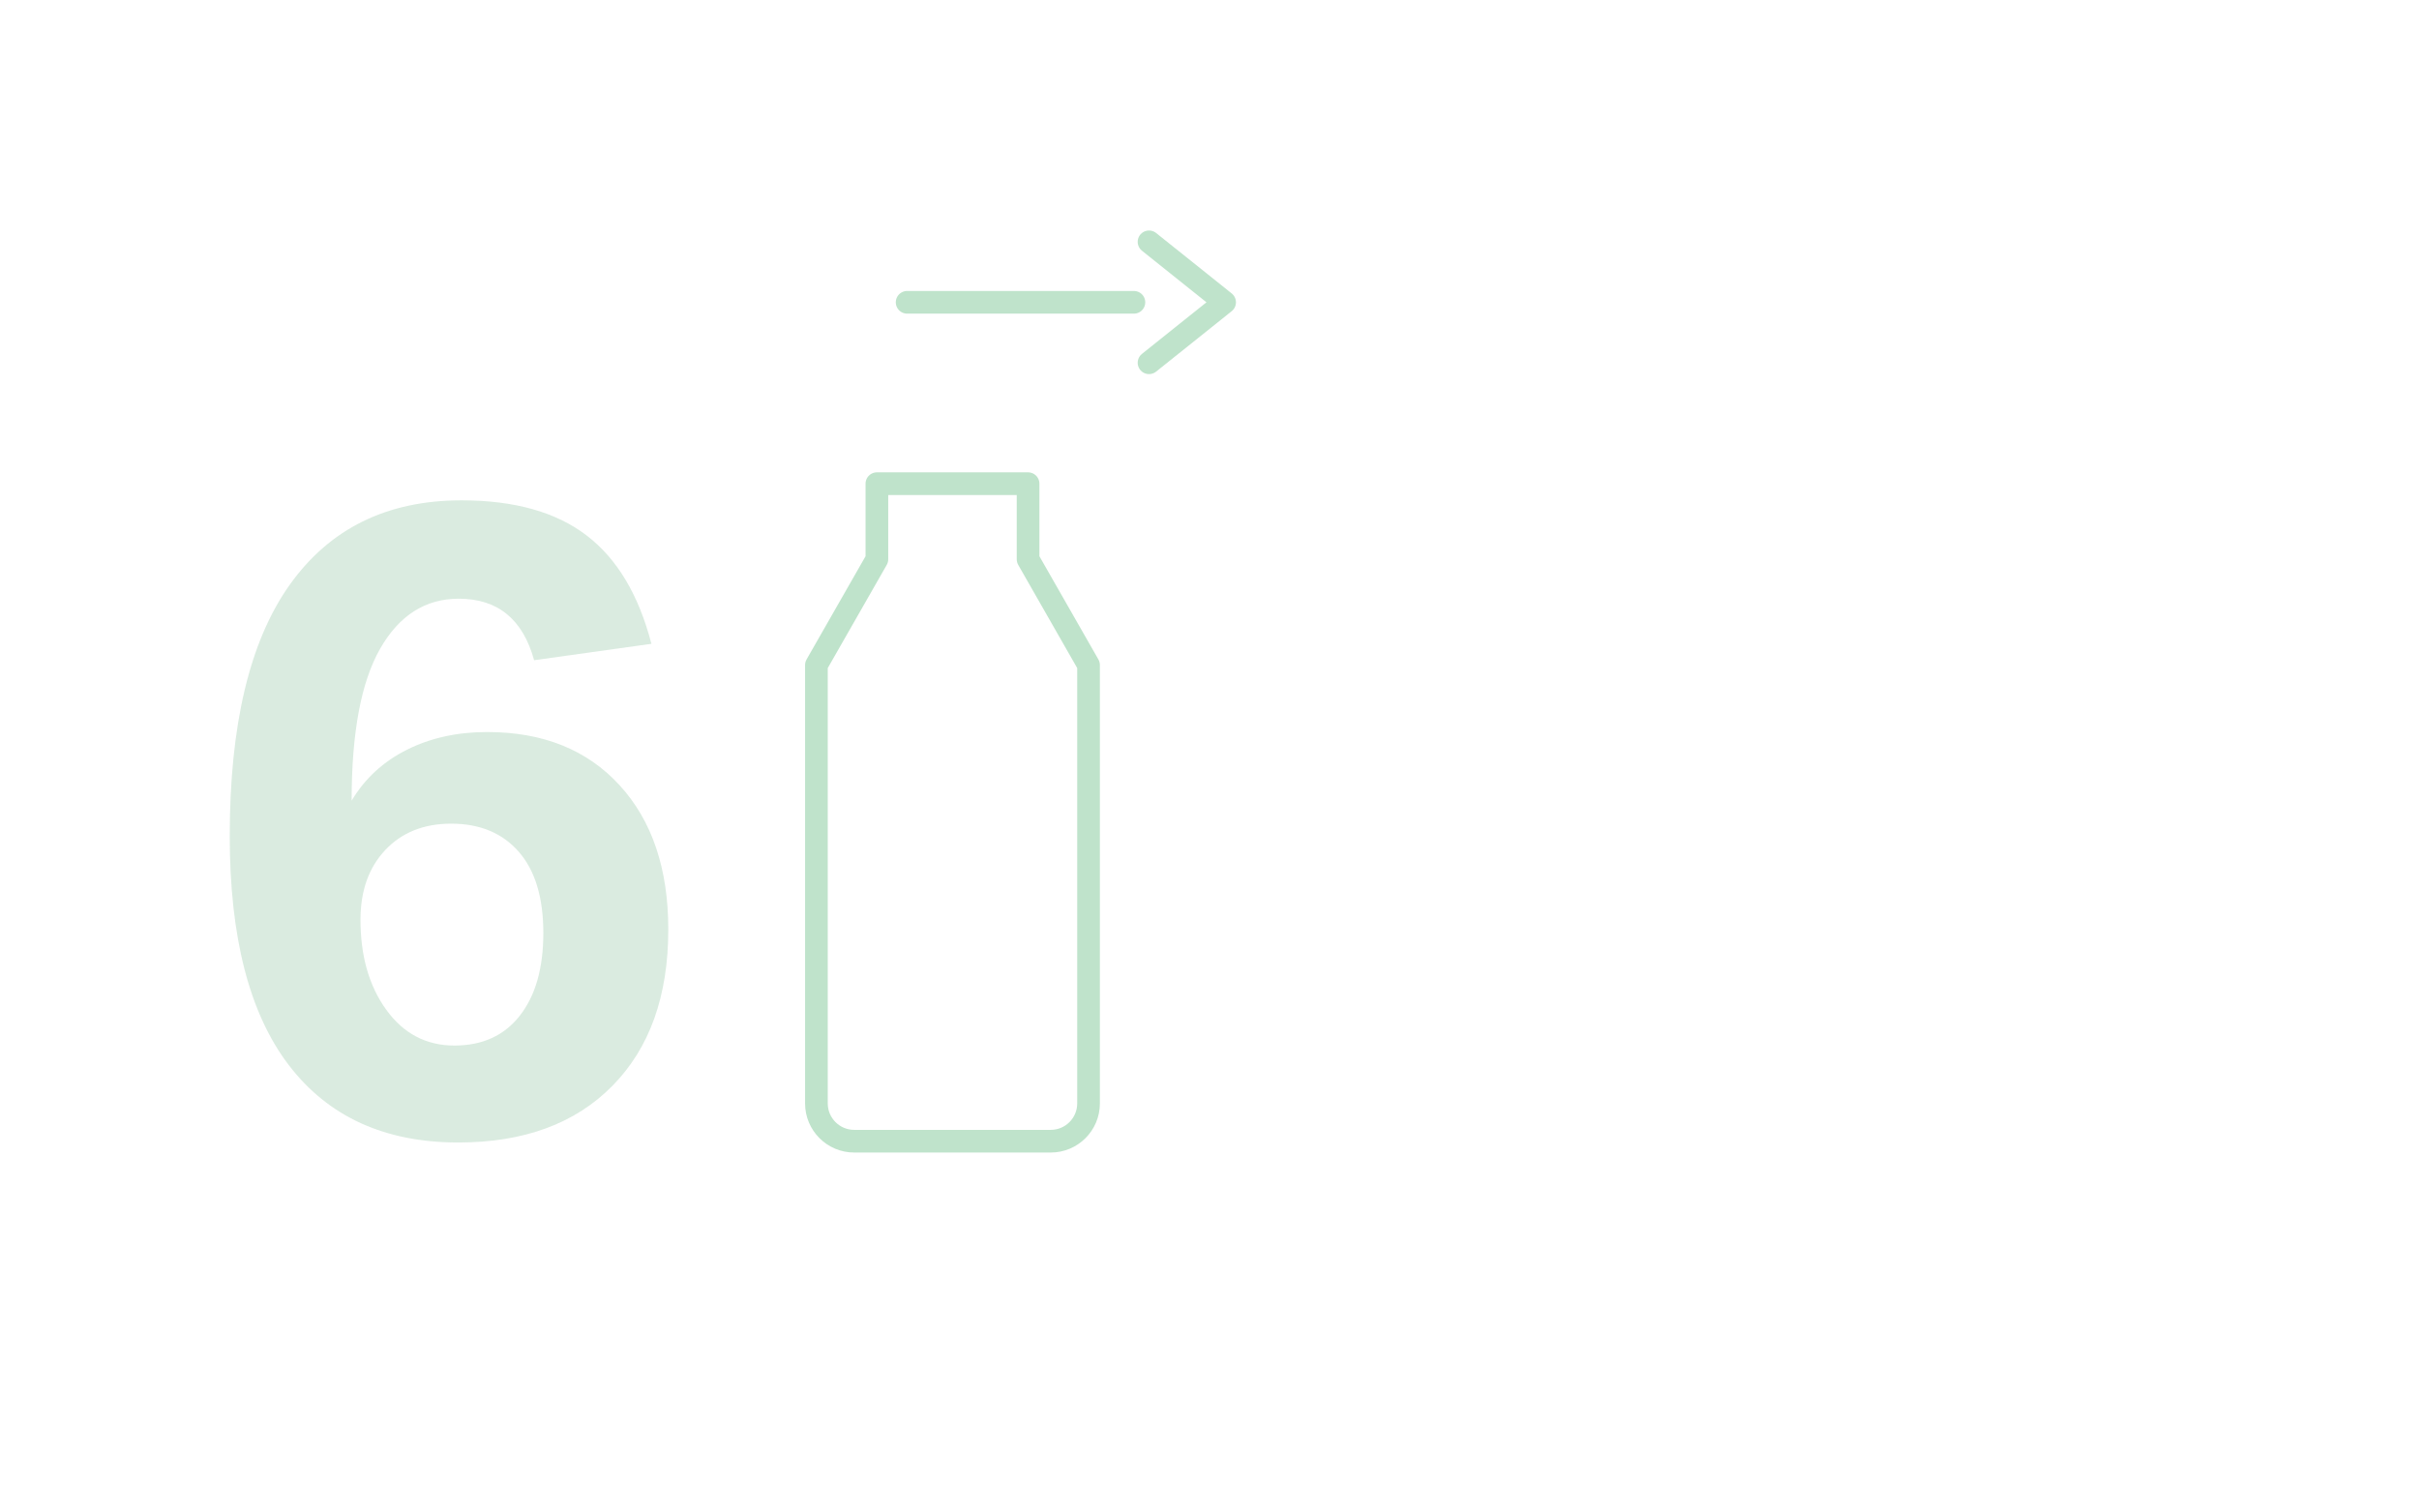
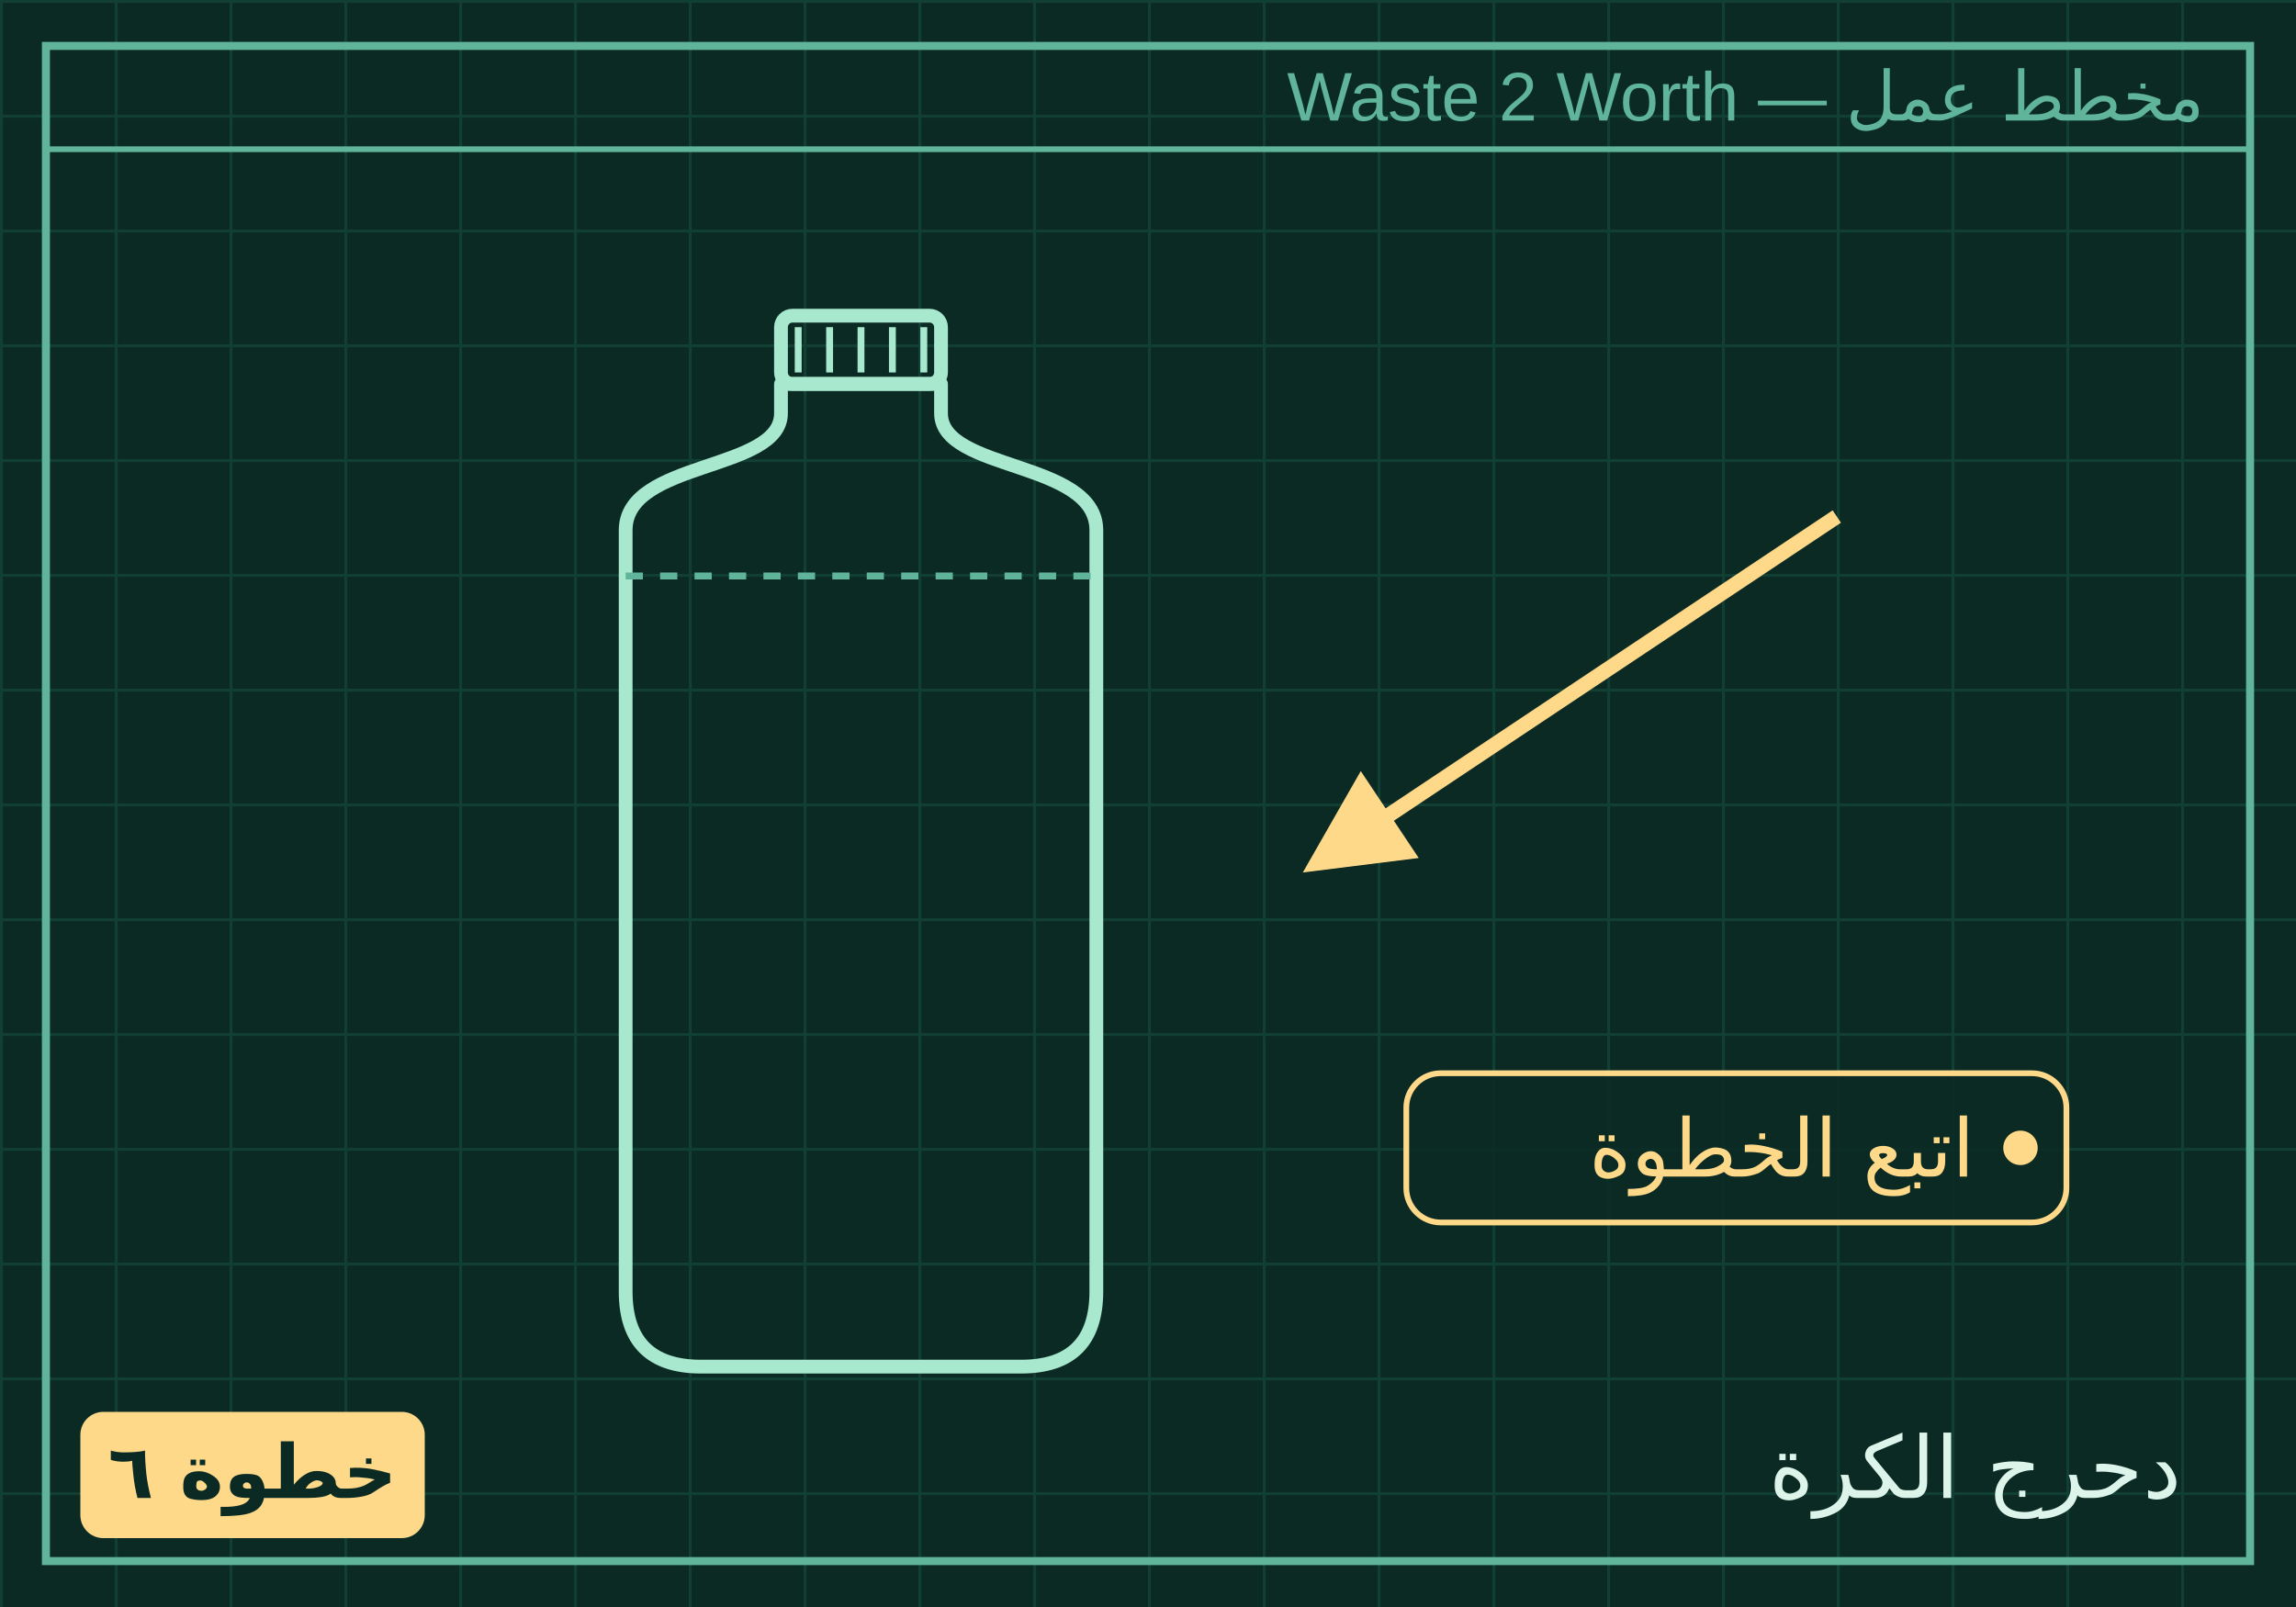
- <svg xmlns="http://www.w3.org/2000/svg" width="320" height="200" viewBox="0 0 320 200">
-   <text x="26" y="150" fill="hsl(140 30% 60%)" font-family="'Segoe UI',Arial,sans-serif" font-size="120" font-weight="800" opacity="0.28">6</text>
-   <g transform="translate(96 60)" fill="none" stroke="hsl(140 40% 82%)" stroke-width="3" stroke-linecap="round" stroke-linejoin="round">
-     <path d="M20 4h20v10l8 14v58a5 5 0 0 1-5 5H17a5 5 0 0 1-5-5V28l8-14z" />
+ <svg xmlns="http://www.w3.org/2000/svg" width="400" height="280" viewBox="0 0 400 280">
+   <defs>
+     <marker id="ah" viewBox="0 0 10 10" refX="8" refY="5" markerWidth="7" markerHeight="7" orient="auto-start-reverse">
+       <path d="M0 0L10 5L0 10z" fill="#a7e8cf" />
+     </marker>
+     <marker id="ahh" viewBox="0 0 10 10" refX="8" refY="5" markerWidth="7" markerHeight="7" orient="auto-start-reverse">
+       <path d="M0 0L10 5L0 10z" fill="#ffd98a" />
+     </marker>
+     <pattern id="grid" width="20" height="20" patternUnits="userSpaceOnUse">
+       <path d="M20 0H0V20" fill="none" stroke="#123f34" stroke-width="1" />
+     </pattern>
+     <pattern id="soil" width="9" height="9" patternUnits="userSpaceOnUse">
+       <circle cx="2" cy="2" r="1.1" fill="#5fb499" />
+       <circle cx="6.5" cy="6" r="1.1" fill="#5fb499" />
+     </pattern>
+     <pattern id="water" width="10" height="10" patternUnits="userSpaceOnUse" patternTransform="rotate(35)">
+       <line x1="0" y1="0" x2="0" y2="10" stroke="#5fb499" stroke-width="1" />
+     </pattern>
+   </defs>
+   <rect width="400" height="280" fill="#0b2a23" />
+   <rect width="400" height="280" fill="url(#grid)" />
+   <rect x="8" y="8" width="384" height="264" fill="none" stroke="#5fb499" stroke-width="1.4" />
+   <rect x="8" y="8" width="384" height="18" fill="none" stroke="#5fb499" stroke-width="1" />
+   <text x="384" y="21" font-family="'Segoe UI',Tahoma,Arial,sans-serif" font-size="12" fill="#5fb499" text-anchor="start" direction="rtl">مخطط عمل — Waste 2 Worth</text>
+   <g fill="none" stroke="#a7e8cf" stroke-width="2.4" stroke-linejoin="round">
+     <rect x="136.06" y="55" width="27.88" height="11.9" rx="2" />
+     <line x1="139.06" y1="57" x2="139.06" y2="64.9" stroke="#a7e8cf" stroke-width="1.2" />
+     <line x1="144.53" y1="57" x2="144.53" y2="64.9" stroke="#a7e8cf" stroke-width="1.2" />
+     <line x1="150" y1="57" x2="150" y2="64.9" stroke="#a7e8cf" stroke-width="1.2" />
+     <line x1="155.47" y1="57" x2="155.47" y2="64.9" stroke="#a7e8cf" stroke-width="1.2" />
+     <line x1="160.94" y1="57" x2="160.94" y2="64.9" stroke="#a7e8cf" stroke-width="1.2" />
+     <path d="M136.06 66.9 v5.1       C 136.06 82.2, 109 80.16, 109 92.4       v132.6       q0 13.12 13.12 13.12       h55.76       q13.12 0 13.12 -13.12       v-132.6       C 191 80.16, 163.94 82.2, 163.94 72       v-5.1 z" />
+     <path d="M109 100.356 h82" stroke="#5fb499" stroke-width="1.2" stroke-dasharray="3 3" />
  </g>
-   <g fill="none" stroke="hsl(140 40% 82%)" stroke-width="3" stroke-linecap="round" stroke-linejoin="round">
-     <path d="M120 40h30" />
-     <path d="M162 40l-10-8M162 40l-10 8" />
+   <path d="M320 90l-90 60" stroke="#ffd98a" stroke-width="2.6" fill="none" marker-end="url(#ahh)" />
+   <g>
+     <rect x="245" y="187" width="115" height="26" rx="6" fill="#0b2a23" fill-opacity="0.86" stroke="#ffd98a" stroke-width="1" />
+     <circle cx="352" cy="200" r="3" fill="#ffd98a" />
+     <text x="344" y="205" font-family="'Segoe UI',Tahoma,Arial,sans-serif" font-size="14" fill="#ffd98a" text-anchor="start" direction="rtl">اتبع الخطوة</text>
+   </g>
+   <g>
+     <rect x="14" y="246" width="60" height="22" rx="4" fill="#ffd98a" />
+     <text x="44" y="261" font-family="'Segoe UI',Tahoma,Arial,sans-serif" font-size="13" font-weight="700" fill="#0b2a23" text-anchor="middle">خطوة ٦</text>
+     <text x="380" y="261" font-family="'Segoe UI',Tahoma,Arial,sans-serif" font-size="15" fill="#dcf4ea" text-anchor="start" direction="rtl">دحرج الكرة</text>
  </g>
</svg>
